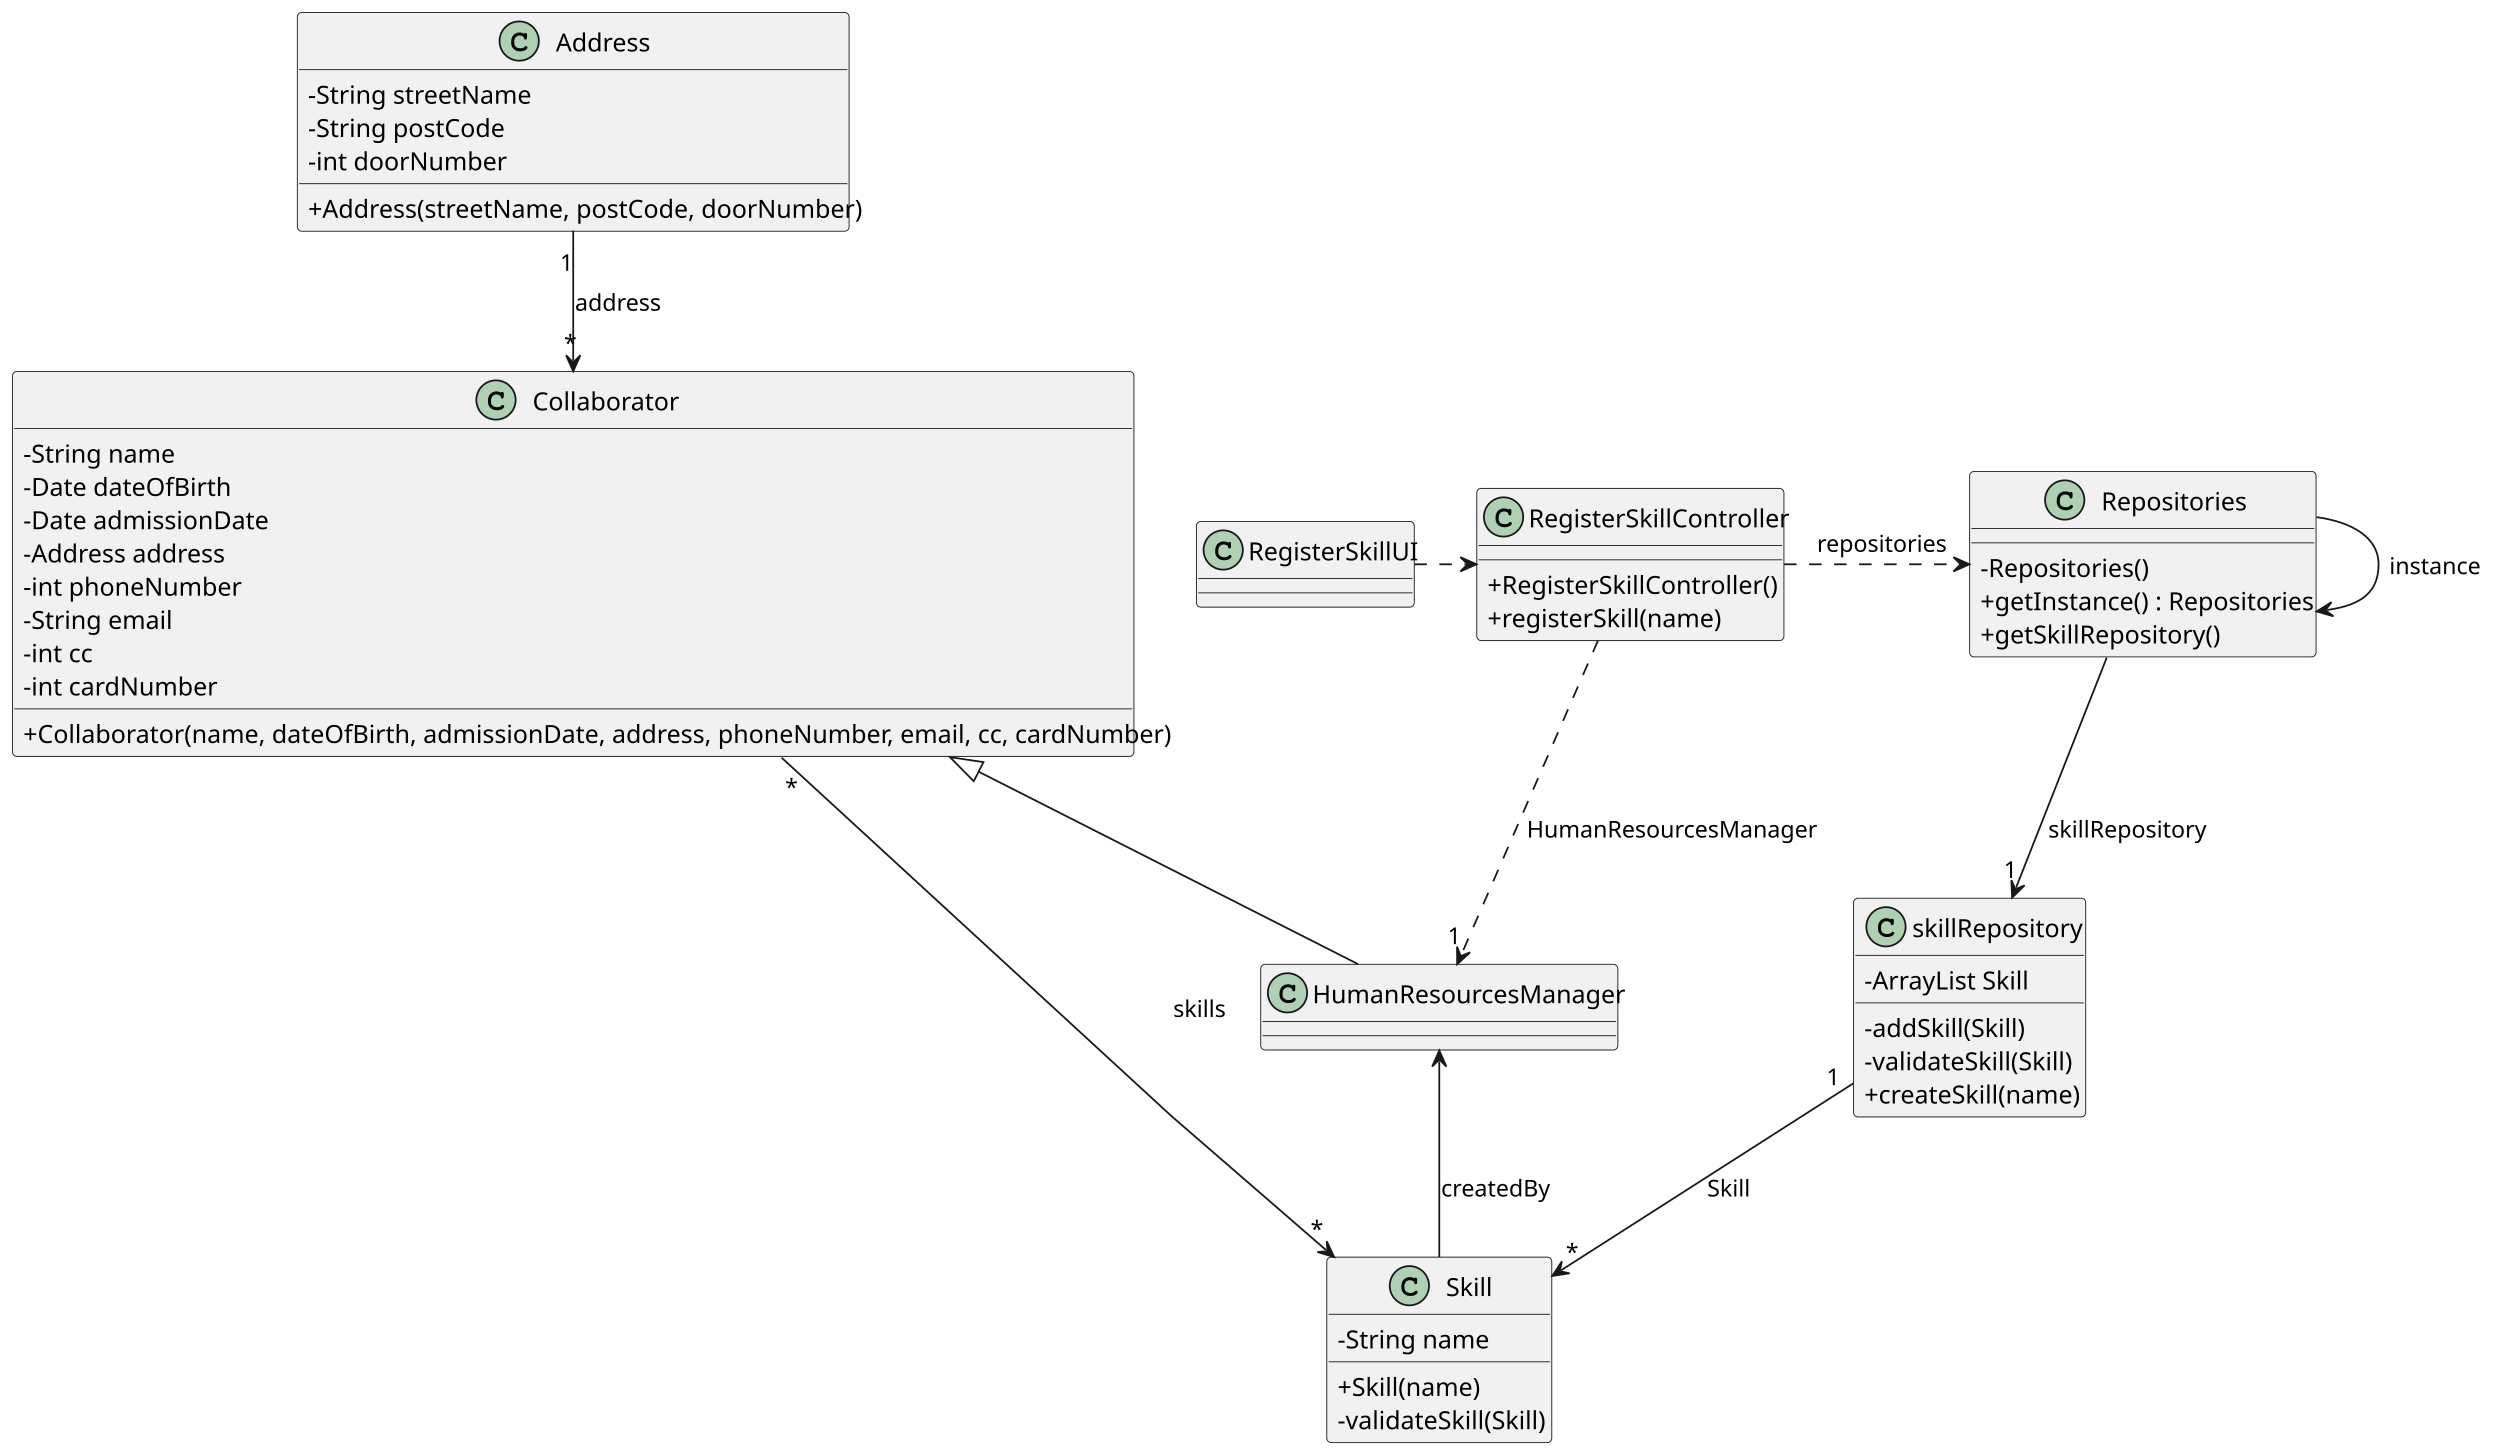
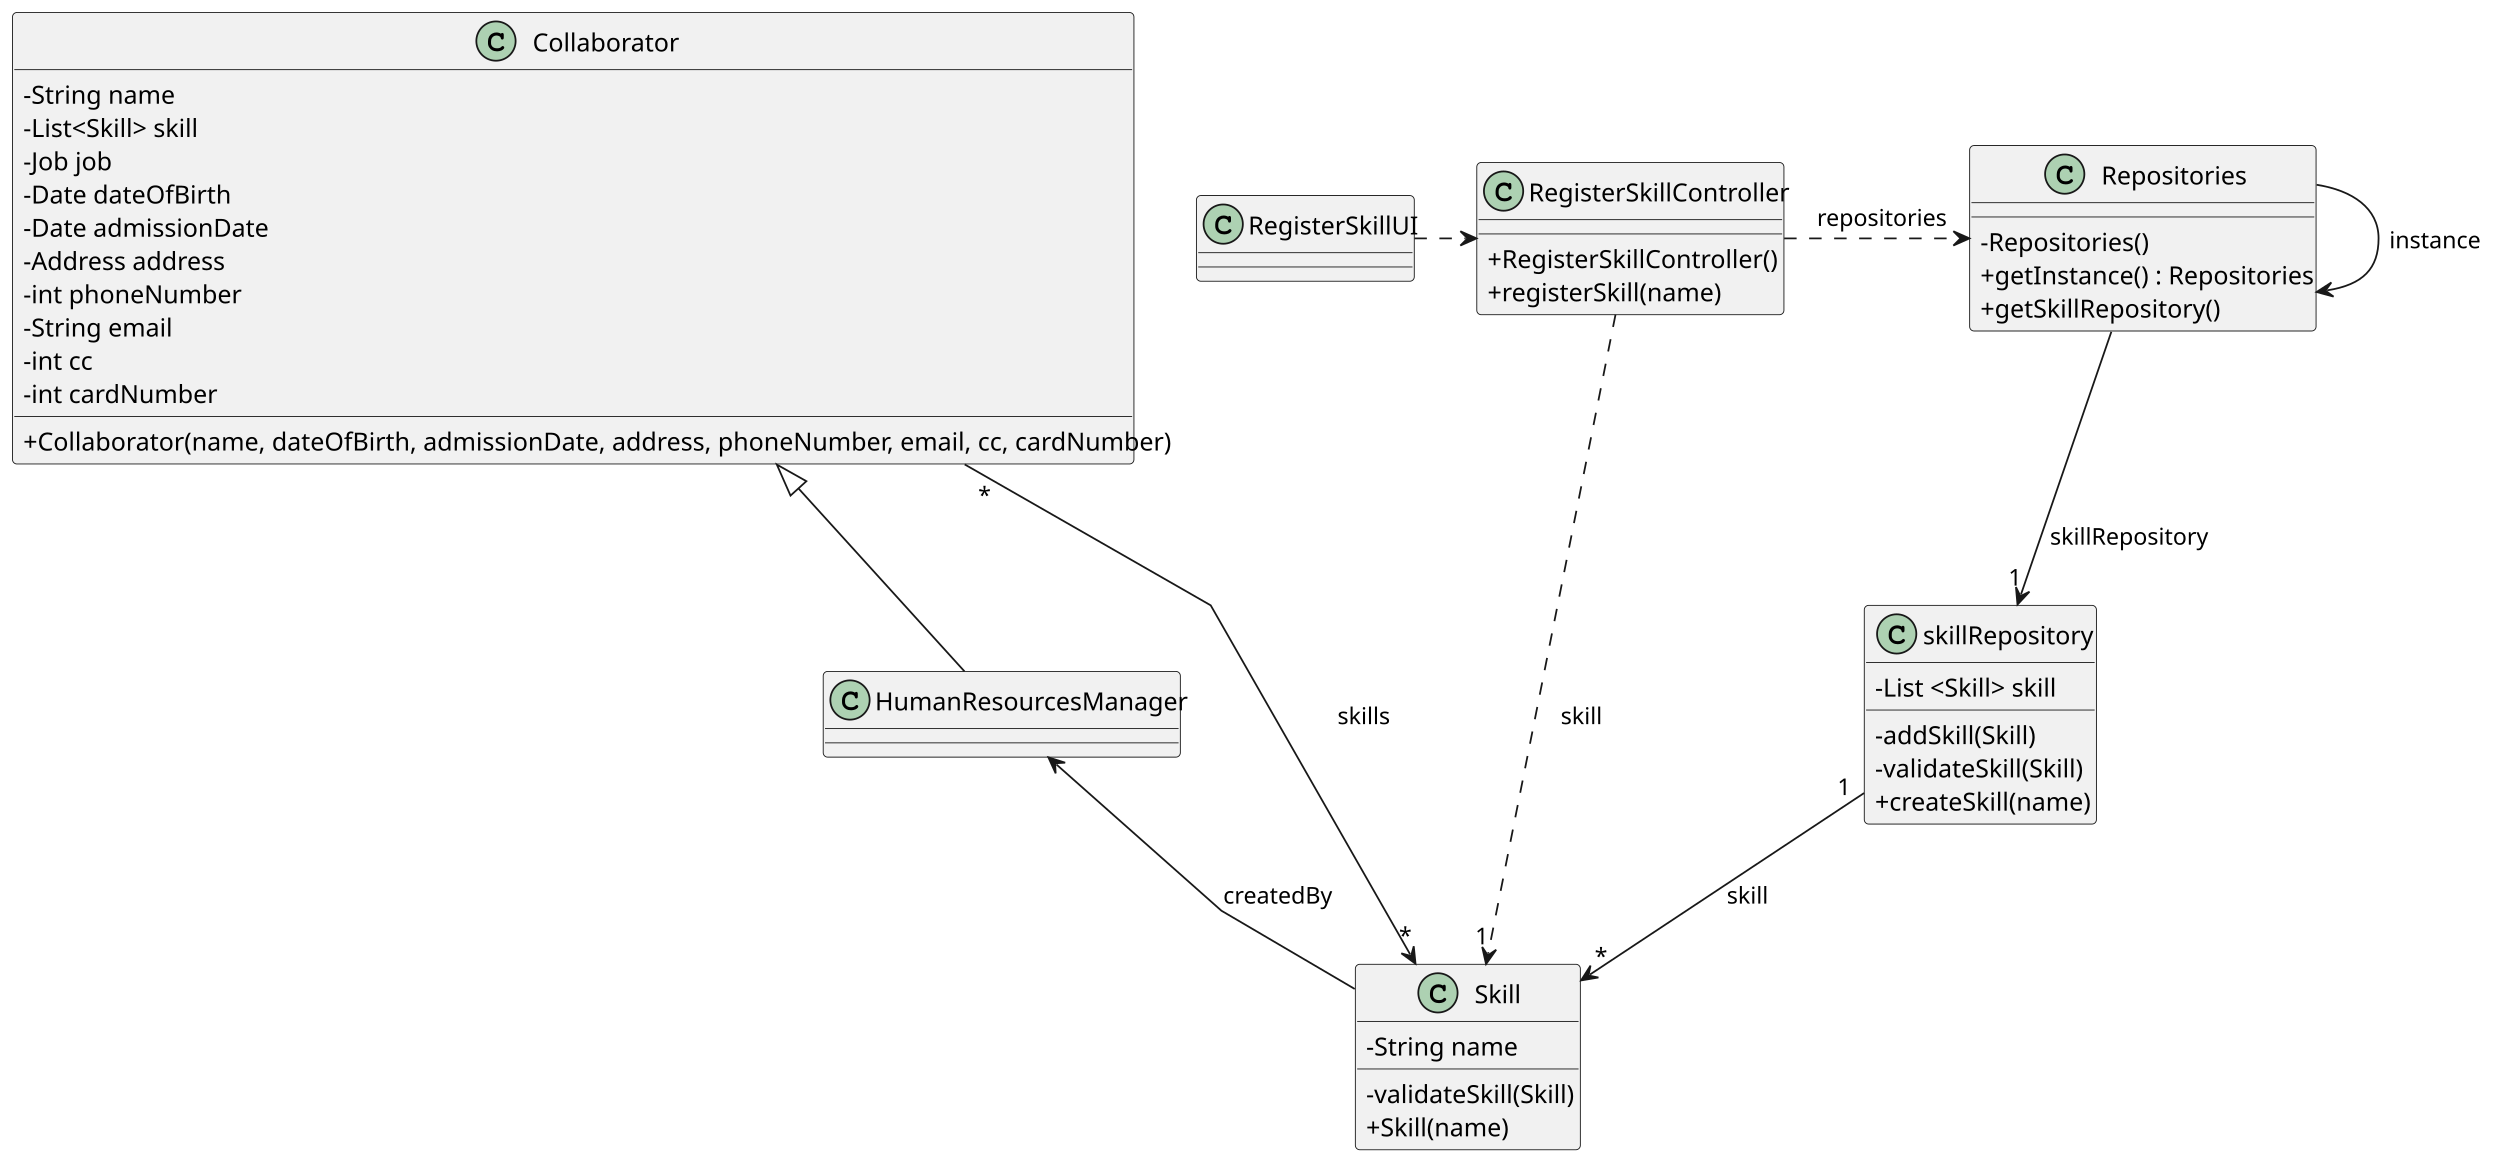
- <svg xmlns="http://www.w3.org/2000/svg" contentStyleType="text/css" height="814px" preserveAspectRatio="none" style="width:1400px;height:814px;background:#FFFFFF;" version="1.1" viewBox="0 0 1400 814" width="1400px" zoomAndPan="magnify">
+ <svg xmlns="http://www.w3.org/2000/svg" contentStyleType="text/css" height="650px" preserveAspectRatio="none" style="width:1400px;height:650px;background:#FFFFFF;" version="1.1" viewBox="0 0 1400 650" width="1400px" zoomAndPan="magnify">
  <defs />
  <g>
    <g id="elem_Skill">
-       <rect codeLine="11" fill="#F1F1F1" height="103.863" id="Skill" rx="2.5" ry="2.5" style="stroke:#181818;stroke-width:0.5;" width="126" x="743" y="704" />
-       <ellipse cx="789.25" cy="720" fill="#ADD1B2" rx="11" ry="11" style="stroke:#181818;stroke-width:1.0;" />
-       <path d="M792.016,715.875 Q792.172,715.656 792.359,715.547 Q792.547,715.438 792.766,715.438 Q793.141,715.438 793.375,715.703 Q793.609,715.953 793.609,716.562 L793.609,718.016 Q793.609,718.625 793.375,718.891 Q793.141,719.156 792.766,719.156 Q792.422,719.156 792.219,718.953 Q792.016,718.766 791.906,718.25 Q791.859,717.891 791.672,717.703 Q791.344,717.328 790.734,717.109 Q790.125,716.891 789.5,716.891 Q788.734,716.891 788.094,717.219 Q787.469,717.547 786.969,718.297 Q786.484,719.047 786.484,720.078 L786.484,721.172 Q786.484,722.406 787.375,723.234 Q788.266,724.047 789.859,724.047 Q790.797,724.047 791.453,723.797 Q791.844,723.641 792.266,723.203 Q792.531,722.938 792.672,722.859 Q792.828,722.781 793.031,722.781 Q793.359,722.781 793.609,723.047 Q793.875,723.297 793.875,723.641 Q793.875,723.984 793.531,724.391 Q793.031,724.969 792.234,725.297 Q791.156,725.75 789.859,725.75 Q788.344,725.75 787.141,725.125 Q786.156,724.625 785.469,723.562 Q784.781,722.484 784.781,721.203 L784.781,720.047 Q784.781,718.719 785.391,717.578 Q786.016,716.422 787.109,715.812 Q788.203,715.188 789.438,715.188 Q790.172,715.188 790.812,715.359 Q791.469,715.516 792.016,715.875 Z " fill="#000000" />
-       <text fill="#000000" font-family="sans-serif" font-size="14" lengthAdjust="spacing" textLength="25" x="809.75" y="725.797">Skill</text>
-       <line style="stroke:#181818;stroke-width:0.5;" x1="744" x2="868" y1="736" y2="736" />
-       <text fill="#000000" font-family="sans-serif" font-size="14" lengthAdjust="spacing" textLength="81" x="749" y="755.107">-String name</text>
-       <line style="stroke:#181818;stroke-width:0.5;" x1="744" x2="868" y1="762.621" y2="762.621" />
-       <text fill="#000000" font-family="sans-serif" font-size="14" lengthAdjust="spacing" textLength="78" x="749" y="781.729">+Skill(name)</text>
-       <text fill="#000000" font-family="sans-serif" font-size="14" lengthAdjust="spacing" textLength="114" x="749" y="800.35">-validateSkill(Skill)</text>
+       <rect codeLine="11" fill="#F1F1F1" height="103.863" id="Skill" rx="2.5" ry="2.5" style="stroke:#181818;stroke-width:0.5;" width="126" x="759" y="540" />
+       <ellipse cx="805.25" cy="556" fill="#ADD1B2" rx="11" ry="11" style="stroke:#181818;stroke-width:1.0;" />
+       <path d="M808.016,551.875 Q808.172,551.656 808.359,551.547 Q808.547,551.438 808.766,551.438 Q809.141,551.438 809.375,551.703 Q809.609,551.953 809.609,552.562 L809.609,554.016 Q809.609,554.625 809.375,554.891 Q809.141,555.156 808.766,555.156 Q808.422,555.156 808.219,554.953 Q808.016,554.766 807.906,554.25 Q807.859,553.891 807.672,553.703 Q807.344,553.328 806.734,553.109 Q806.125,552.891 805.5,552.891 Q804.734,552.891 804.094,553.219 Q803.469,553.547 802.969,554.297 Q802.484,555.047 802.484,556.078 L802.484,557.172 Q802.484,558.406 803.375,559.234 Q804.266,560.047 805.859,560.047 Q806.797,560.047 807.453,559.797 Q807.844,559.641 808.266,559.203 Q808.531,558.938 808.672,558.859 Q808.828,558.781 809.031,558.781 Q809.359,558.781 809.609,559.047 Q809.875,559.297 809.875,559.641 Q809.875,559.984 809.531,560.391 Q809.031,560.969 808.234,561.297 Q807.156,561.75 805.859,561.75 Q804.344,561.75 803.141,561.125 Q802.156,560.625 801.469,559.562 Q800.781,558.484 800.781,557.203 L800.781,556.047 Q800.781,554.719 801.391,553.578 Q802.016,552.422 803.109,551.812 Q804.203,551.188 805.438,551.188 Q806.172,551.188 806.812,551.359 Q807.469,551.516 808.016,551.875 Z " fill="#000000" />
+       <text fill="#000000" font-family="sans-serif" font-size="14" lengthAdjust="spacing" textLength="25" x="825.75" y="561.797">Skill</text>
+       <line style="stroke:#181818;stroke-width:0.5;" x1="760" x2="884" y1="572" y2="572" />
+       <text fill="#000000" font-family="sans-serif" font-size="14" lengthAdjust="spacing" textLength="81" x="765" y="591.107">-String name</text>
+       <line style="stroke:#181818;stroke-width:0.5;" x1="760" x2="884" y1="598.621" y2="598.621" />
+       <text fill="#000000" font-family="sans-serif" font-size="14" lengthAdjust="spacing" textLength="114" x="765" y="617.729">-validateSkill(Skill)</text>
+       <text fill="#000000" font-family="sans-serif" font-size="14" lengthAdjust="spacing" textLength="78" x="765" y="636.35">+Skill(name)</text>
    </g>
    <g id="elem_RegisterSkillController">
-       <rect codeLine="18" fill="#F1F1F1" height="85.242" id="RegisterSkillController" rx="2.5" ry="2.5" style="stroke:#181818;stroke-width:0.5;" width="172" x="827" y="273.5" />
-       <ellipse cx="842" cy="289.5" fill="#ADD1B2" rx="11" ry="11" style="stroke:#181818;stroke-width:1.0;" />
-       <path d="M844.766,285.375 Q844.922,285.156 845.109,285.047 Q845.297,284.938 845.516,284.938 Q845.891,284.938 846.125,285.203 Q846.359,285.453 846.359,286.062 L846.359,287.516 Q846.359,288.125 846.125,288.391 Q845.891,288.656 845.516,288.656 Q845.172,288.656 844.969,288.453 Q844.766,288.266 844.656,287.75 Q844.609,287.391 844.422,287.203 Q844.094,286.828 843.484,286.609 Q842.875,286.391 842.25,286.391 Q841.484,286.391 840.844,286.719 Q840.219,287.047 839.719,287.797 Q839.234,288.547 839.234,289.578 L839.234,290.672 Q839.234,291.906 840.125,292.734 Q841.016,293.547 842.609,293.547 Q843.547,293.547 844.203,293.297 Q844.594,293.141 845.016,292.703 Q845.281,292.438 845.422,292.359 Q845.578,292.281 845.781,292.281 Q846.109,292.281 846.359,292.547 Q846.625,292.797 846.625,293.141 Q846.625,293.484 846.281,293.891 Q845.781,294.469 844.984,294.797 Q843.906,295.25 842.609,295.25 Q841.094,295.25 839.891,294.625 Q838.906,294.125 838.219,293.062 Q837.531,291.984 837.531,290.703 L837.531,289.547 Q837.531,288.219 838.141,287.078 Q838.766,285.922 839.859,285.312 Q840.953,284.688 842.188,284.688 Q842.922,284.688 843.562,284.859 Q844.219,285.016 844.766,285.375 Z " fill="#000000" />
-       <text fill="#000000" font-family="sans-serif" font-size="14" lengthAdjust="spacing" textLength="140" x="856" y="295.297">RegisterSkillController</text>
-       <line style="stroke:#181818;stroke-width:0.5;" x1="828" x2="998" y1="305.5" y2="305.5" />
-       <line style="stroke:#181818;stroke-width:0.5;" x1="828" x2="998" y1="313.5" y2="313.5" />
-       <text fill="#000000" font-family="sans-serif" font-size="14" lengthAdjust="spacing" textLength="158" x="833" y="332.607">+RegisterSkillController()</text>
-       <text fill="#000000" font-family="sans-serif" font-size="14" lengthAdjust="spacing" textLength="126" x="833" y="351.228">+registerSkill(name)</text>
+       <rect codeLine="18" fill="#F1F1F1" height="85.242" id="RegisterSkillController" rx="2.5" ry="2.5" style="stroke:#181818;stroke-width:0.5;" width="172" x="827" y="91" />
+       <ellipse cx="842" cy="107" fill="#ADD1B2" rx="11" ry="11" style="stroke:#181818;stroke-width:1.0;" />
+       <path d="M844.766,102.875 Q844.922,102.656 845.109,102.547 Q845.297,102.438 845.516,102.438 Q845.891,102.438 846.125,102.703 Q846.359,102.953 846.359,103.562 L846.359,105.016 Q846.359,105.625 846.125,105.891 Q845.891,106.156 845.516,106.156 Q845.172,106.156 844.969,105.953 Q844.766,105.766 844.656,105.25 Q844.609,104.891 844.422,104.703 Q844.094,104.328 843.484,104.109 Q842.875,103.891 842.25,103.891 Q841.484,103.891 840.844,104.219 Q840.219,104.547 839.719,105.297 Q839.234,106.047 839.234,107.078 L839.234,108.172 Q839.234,109.406 840.125,110.234 Q841.016,111.047 842.609,111.047 Q843.547,111.047 844.203,110.797 Q844.594,110.641 845.016,110.203 Q845.281,109.938 845.422,109.859 Q845.578,109.781 845.781,109.781 Q846.109,109.781 846.359,110.047 Q846.625,110.297 846.625,110.641 Q846.625,110.984 846.281,111.391 Q845.781,111.969 844.984,112.297 Q843.906,112.75 842.609,112.75 Q841.094,112.75 839.891,112.125 Q838.906,111.625 838.219,110.562 Q837.531,109.484 837.531,108.203 L837.531,107.047 Q837.531,105.719 838.141,104.578 Q838.766,103.422 839.859,102.812 Q840.953,102.188 842.188,102.188 Q842.922,102.188 843.562,102.359 Q844.219,102.516 844.766,102.875 Z " fill="#000000" />
+       <text fill="#000000" font-family="sans-serif" font-size="14" lengthAdjust="spacing" textLength="140" x="856" y="112.797">RegisterSkillController</text>
+       <line style="stroke:#181818;stroke-width:0.5;" x1="828" x2="998" y1="123" y2="123" />
+       <line style="stroke:#181818;stroke-width:0.5;" x1="828" x2="998" y1="131" y2="131" />
+       <text fill="#000000" font-family="sans-serif" font-size="14" lengthAdjust="spacing" textLength="158" x="833" y="150.107">+RegisterSkillController()</text>
+       <text fill="#000000" font-family="sans-serif" font-size="14" lengthAdjust="spacing" textLength="126" x="833" y="168.728">+registerSkill(name)</text>
    </g>
    <g id="elem_RegisterSkillUI">
-       <rect codeLine="24" fill="#F1F1F1" height="48" id="RegisterSkillUI" rx="2.5" ry="2.5" style="stroke:#181818;stroke-width:0.5;" width="122" x="670" y="292" />
-       <ellipse cx="685" cy="308" fill="#ADD1B2" rx="11" ry="11" style="stroke:#181818;stroke-width:1.0;" />
-       <path d="M687.766,303.875 Q687.922,303.656 688.109,303.547 Q688.297,303.438 688.516,303.438 Q688.891,303.438 689.125,303.703 Q689.359,303.953 689.359,304.562 L689.359,306.016 Q689.359,306.625 689.125,306.891 Q688.891,307.156 688.516,307.156 Q688.172,307.156 687.969,306.953 Q687.766,306.766 687.656,306.25 Q687.609,305.891 687.422,305.703 Q687.094,305.328 686.484,305.109 Q685.875,304.891 685.25,304.891 Q684.484,304.891 683.844,305.219 Q683.219,305.547 682.719,306.297 Q682.234,307.047 682.234,308.078 L682.234,309.172 Q682.234,310.406 683.125,311.234 Q684.016,312.047 685.609,312.047 Q686.547,312.047 687.203,311.797 Q687.594,311.641 688.016,311.203 Q688.281,310.938 688.422,310.859 Q688.578,310.781 688.781,310.781 Q689.109,310.781 689.359,311.047 Q689.625,311.297 689.625,311.641 Q689.625,311.984 689.281,312.391 Q688.781,312.969 687.984,313.297 Q686.906,313.75 685.609,313.75 Q684.094,313.75 682.891,313.125 Q681.906,312.625 681.219,311.562 Q680.531,310.484 680.531,309.203 L680.531,308.047 Q680.531,306.719 681.141,305.578 Q681.766,304.422 682.859,303.812 Q683.953,303.188 685.188,303.188 Q685.922,303.188 686.562,303.359 Q687.219,303.516 687.766,303.875 Z " fill="#000000" />
-       <text fill="#000000" font-family="sans-serif" font-size="14" lengthAdjust="spacing" textLength="90" x="699" y="313.797">RegisterSkillUI</text>
-       <line style="stroke:#181818;stroke-width:0.5;" x1="671" x2="791" y1="324" y2="324" />
-       <line style="stroke:#181818;stroke-width:0.5;" x1="671" x2="791" y1="332" y2="332" />
+       <rect codeLine="24" fill="#F1F1F1" height="48" id="RegisterSkillUI" rx="2.5" ry="2.5" style="stroke:#181818;stroke-width:0.5;" width="122" x="670" y="109.5" />
+       <ellipse cx="685" cy="125.5" fill="#ADD1B2" rx="11" ry="11" style="stroke:#181818;stroke-width:1.0;" />
+       <path d="M687.766,121.375 Q687.922,121.156 688.109,121.047 Q688.297,120.938 688.516,120.938 Q688.891,120.938 689.125,121.203 Q689.359,121.453 689.359,122.062 L689.359,123.516 Q689.359,124.125 689.125,124.391 Q688.891,124.656 688.516,124.656 Q688.172,124.656 687.969,124.453 Q687.766,124.266 687.656,123.75 Q687.609,123.391 687.422,123.203 Q687.094,122.828 686.484,122.609 Q685.875,122.391 685.25,122.391 Q684.484,122.391 683.844,122.719 Q683.219,123.047 682.719,123.797 Q682.234,124.547 682.234,125.578 L682.234,126.672 Q682.234,127.906 683.125,128.734 Q684.016,129.547 685.609,129.547 Q686.547,129.547 687.203,129.297 Q687.594,129.141 688.016,128.703 Q688.281,128.438 688.422,128.359 Q688.578,128.281 688.781,128.281 Q689.109,128.281 689.359,128.547 Q689.625,128.797 689.625,129.141 Q689.625,129.484 689.281,129.891 Q688.781,130.469 687.984,130.797 Q686.906,131.25 685.609,131.25 Q684.094,131.25 682.891,130.625 Q681.906,130.125 681.219,129.062 Q680.531,127.984 680.531,126.703 L680.531,125.547 Q680.531,124.219 681.141,123.078 Q681.766,121.922 682.859,121.312 Q683.953,120.688 685.188,120.688 Q685.922,120.688 686.562,120.859 Q687.219,121.016 687.766,121.375 Z " fill="#000000" />
+       <text fill="#000000" font-family="sans-serif" font-size="14" lengthAdjust="spacing" textLength="90" x="699" y="131.297">RegisterSkillUI</text>
+       <line style="stroke:#181818;stroke-width:0.5;" x1="671" x2="791" y1="141.5" y2="141.5" />
+       <line style="stroke:#181818;stroke-width:0.5;" x1="671" x2="791" y1="149.5" y2="149.5" />
    </g>
    <g id="elem_Collaborator">
-       <rect codeLine="27" fill="#F1F1F1" height="215.59" id="Collaborator" rx="2.5" ry="2.5" style="stroke:#181818;stroke-width:0.5;" width="628" x="7" y="208" />
-       <ellipse cx="277.75" cy="224" fill="#ADD1B2" rx="11" ry="11" style="stroke:#181818;stroke-width:1.0;" />
-       <path d="M280.516,219.875 Q280.672,219.656 280.859,219.547 Q281.047,219.438 281.266,219.438 Q281.641,219.438 281.875,219.703 Q282.109,219.953 282.109,220.562 L282.109,222.016 Q282.109,222.625 281.875,222.891 Q281.641,223.156 281.266,223.156 Q280.922,223.156 280.719,222.953 Q280.516,222.766 280.406,222.25 Q280.359,221.891 280.172,221.703 Q279.844,221.328 279.234,221.109 Q278.625,220.891 278,220.891 Q277.234,220.891 276.594,221.219 Q275.969,221.547 275.469,222.297 Q274.984,223.047 274.984,224.078 L274.984,225.172 Q274.984,226.406 275.875,227.234 Q276.766,228.047 278.359,228.047 Q279.297,228.047 279.953,227.797 Q280.344,227.641 280.766,227.203 Q281.031,226.938 281.172,226.859 Q281.328,226.781 281.531,226.781 Q281.859,226.781 282.109,227.047 Q282.375,227.297 282.375,227.641 Q282.375,227.984 282.031,228.391 Q281.531,228.969 280.734,229.297 Q279.656,229.75 278.359,229.75 Q276.844,229.75 275.641,229.125 Q274.656,228.625 273.969,227.562 Q273.281,226.484 273.281,225.203 L273.281,224.047 Q273.281,222.719 273.891,221.578 Q274.516,220.422 275.609,219.812 Q276.703,219.188 277.938,219.188 Q278.672,219.188 279.312,219.359 Q279.969,219.516 280.516,219.875 Z " fill="#000000" />
-       <text fill="#000000" font-family="sans-serif" font-size="14" lengthAdjust="spacing" textLength="78" x="298.25" y="229.797">Collaborator</text>
-       <line style="stroke:#181818;stroke-width:0.5;" x1="8" x2="634" y1="240" y2="240" />
-       <text fill="#000000" font-family="sans-serif" font-size="14" lengthAdjust="spacing" textLength="81" x="13" y="259.107">-String name</text>
-       <text fill="#000000" font-family="sans-serif" font-size="14" lengthAdjust="spacing" textLength="111" x="13" y="277.728">-Date dateOfBirth</text>
-       <text fill="#000000" font-family="sans-serif" font-size="14" lengthAdjust="spacing" textLength="132" x="13" y="296.35">-Date admissionDate</text>
-       <text fill="#000000" font-family="sans-serif" font-size="14" lengthAdjust="spacing" textLength="112" x="13" y="314.971">-Address address</text>
-       <text fill="#000000" font-family="sans-serif" font-size="14" lengthAdjust="spacing" textLength="113" x="13" y="333.592">-int phoneNumber</text>
-       <text fill="#000000" font-family="sans-serif" font-size="14" lengthAdjust="spacing" textLength="79" x="13" y="352.213">-String email</text>
-       <text fill="#000000" font-family="sans-serif" font-size="14" lengthAdjust="spacing" textLength="38" x="13" y="370.834">-int cc</text>
-       <text fill="#000000" font-family="sans-serif" font-size="14" lengthAdjust="spacing" textLength="101" x="13" y="389.455">-int cardNumber</text>
-       <line style="stroke:#181818;stroke-width:0.5;" x1="8" x2="634" y1="396.969" y2="396.969" />
-       <text fill="#000000" font-family="sans-serif" font-size="14" lengthAdjust="spacing" textLength="616" x="13" y="416.076">+Collaborator(name, dateOfBirth, admissionDate, address, phoneNumber, email, cc, cardNumber)</text>
-     </g>
-     <g id="elem_Address">
-       <rect codeLine="40" fill="#F1F1F1" height="122.484" id="Address" rx="2.5" ry="2.5" style="stroke:#181818;stroke-width:0.5;" width="309" x="166.5" y="7" />
-       <ellipse cx="290.75" cy="23" fill="#ADD1B2" rx="11" ry="11" style="stroke:#181818;stroke-width:1.0;" />
-       <path d="M293.516,18.875 Q293.672,18.656 293.859,18.547 Q294.047,18.438 294.266,18.438 Q294.641,18.438 294.875,18.703 Q295.109,18.953 295.109,19.562 L295.109,21.016 Q295.109,21.625 294.875,21.891 Q294.641,22.156 294.266,22.156 Q293.922,22.156 293.719,21.953 Q293.516,21.766 293.406,21.25 Q293.359,20.891 293.172,20.703 Q292.844,20.328 292.234,20.109 Q291.625,19.891 291,19.891 Q290.234,19.891 289.594,20.219 Q288.969,20.547 288.469,21.297 Q287.984,22.047 287.984,23.078 L287.984,24.172 Q287.984,25.406 288.875,26.234 Q289.766,27.047 291.359,27.047 Q292.297,27.047 292.953,26.797 Q293.344,26.641 293.766,26.203 Q294.031,25.938 294.172,25.859 Q294.328,25.781 294.531,25.781 Q294.859,25.781 295.109,26.047 Q295.375,26.297 295.375,26.641 Q295.375,26.984 295.031,27.391 Q294.531,27.969 293.734,28.297 Q292.656,28.75 291.359,28.75 Q289.844,28.75 288.641,28.125 Q287.656,27.625 286.969,26.562 Q286.281,25.484 286.281,24.203 L286.281,23.047 Q286.281,21.719 286.891,20.578 Q287.516,19.422 288.609,18.812 Q289.703,18.188 290.938,18.188 Q291.672,18.188 292.312,18.359 Q292.969,18.516 293.516,18.875 Z " fill="#000000" />
-       <text fill="#000000" font-family="sans-serif" font-size="14" lengthAdjust="spacing" textLength="52" x="311.25" y="28.797">Address</text>
-       <line style="stroke:#181818;stroke-width:0.5;" x1="167.5" x2="474.5" y1="39" y2="39" />
-       <text fill="#000000" font-family="sans-serif" font-size="14" lengthAdjust="spacing" textLength="118" x="172.5" y="58.107">-String streetName</text>
-       <text fill="#000000" font-family="sans-serif" font-size="14" lengthAdjust="spacing" textLength="107" x="172.5" y="76.728">-String postCode</text>
-       <text fill="#000000" font-family="sans-serif" font-size="14" lengthAdjust="spacing" textLength="102" x="172.5" y="95.35">-int doorNumber</text>
-       <line style="stroke:#181818;stroke-width:0.5;" x1="167.5" x2="474.5" y1="102.863" y2="102.863" />
-       <text fill="#000000" font-family="sans-serif" font-size="14" lengthAdjust="spacing" textLength="297" x="172.5" y="121.971">+Address(streetName, postCode, doorNumber)</text>
+       <rect codeLine="27" fill="#F1F1F1" height="252.832" id="Collaborator" rx="2.5" ry="2.5" style="stroke:#181818;stroke-width:0.5;" width="628" x="7" y="7" />
+       <ellipse cx="277.75" cy="23" fill="#ADD1B2" rx="11" ry="11" style="stroke:#181818;stroke-width:1.0;" />
+       <path d="M280.516,18.875 Q280.672,18.656 280.859,18.547 Q281.047,18.438 281.266,18.438 Q281.641,18.438 281.875,18.703 Q282.109,18.953 282.109,19.562 L282.109,21.016 Q282.109,21.625 281.875,21.891 Q281.641,22.156 281.266,22.156 Q280.922,22.156 280.719,21.953 Q280.516,21.766 280.406,21.25 Q280.359,20.891 280.172,20.703 Q279.844,20.328 279.234,20.109 Q278.625,19.891 278,19.891 Q277.234,19.891 276.594,20.219 Q275.969,20.547 275.469,21.297 Q274.984,22.047 274.984,23.078 L274.984,24.172 Q274.984,25.406 275.875,26.234 Q276.766,27.047 278.359,27.047 Q279.297,27.047 279.953,26.797 Q280.344,26.641 280.766,26.203 Q281.031,25.938 281.172,25.859 Q281.328,25.781 281.531,25.781 Q281.859,25.781 282.109,26.047 Q282.375,26.297 282.375,26.641 Q282.375,26.984 282.031,27.391 Q281.531,27.969 280.734,28.297 Q279.656,28.75 278.359,28.75 Q276.844,28.75 275.641,28.125 Q274.656,27.625 273.969,26.562 Q273.281,25.484 273.281,24.203 L273.281,23.047 Q273.281,21.719 273.891,20.578 Q274.516,19.422 275.609,18.812 Q276.703,18.188 277.938,18.188 Q278.672,18.188 279.312,18.359 Q279.969,18.516 280.516,18.875 Z " fill="#000000" />
+       <text fill="#000000" font-family="sans-serif" font-size="14" lengthAdjust="spacing" textLength="78" x="298.25" y="28.797">Collaborator</text>
+       <line style="stroke:#181818;stroke-width:0.5;" x1="8" x2="634" y1="39" y2="39" />
+       <text fill="#000000" font-family="sans-serif" font-size="14" lengthAdjust="spacing" textLength="81" x="13" y="58.107">-String name</text>
+       <text fill="#000000" font-family="sans-serif" font-size="14" lengthAdjust="spacing" textLength="95" x="13" y="76.728">-List&lt;Skill&gt; skill</text>
+       <text fill="#000000" font-family="sans-serif" font-size="14" lengthAdjust="spacing" textLength="50" x="13" y="95.35">-Job job</text>
+       <text fill="#000000" font-family="sans-serif" font-size="14" lengthAdjust="spacing" textLength="111" x="13" y="113.971">-Date dateOfBirth</text>
+       <text fill="#000000" font-family="sans-serif" font-size="14" lengthAdjust="spacing" textLength="132" x="13" y="132.592">-Date admissionDate</text>
+       <text fill="#000000" font-family="sans-serif" font-size="14" lengthAdjust="spacing" textLength="112" x="13" y="151.213">-Address address</text>
+       <text fill="#000000" font-family="sans-serif" font-size="14" lengthAdjust="spacing" textLength="113" x="13" y="169.834">-int phoneNumber</text>
+       <text fill="#000000" font-family="sans-serif" font-size="14" lengthAdjust="spacing" textLength="79" x="13" y="188.455">-String email</text>
+       <text fill="#000000" font-family="sans-serif" font-size="14" lengthAdjust="spacing" textLength="38" x="13" y="207.076">-int cc</text>
+       <text fill="#000000" font-family="sans-serif" font-size="14" lengthAdjust="spacing" textLength="101" x="13" y="225.697">-int cardNumber</text>
+       <line style="stroke:#181818;stroke-width:0.5;" x1="8" x2="634" y1="233.211" y2="233.211" />
+       <text fill="#000000" font-family="sans-serif" font-size="14" lengthAdjust="spacing" textLength="616" x="13" y="252.318">+Collaborator(name, dateOfBirth, admissionDate, address, phoneNumber, email, cc, cardNumber)</text>
    </g>
    <g id="elem_HumanResourcesManager">
-       <rect codeLine="48" fill="#F1F1F1" height="48" id="HumanResourcesManager" rx="2.5" ry="2.5" style="stroke:#181818;stroke-width:0.5;" width="200" x="706" y="540" />
-       <ellipse cx="721" cy="556" fill="#ADD1B2" rx="11" ry="11" style="stroke:#181818;stroke-width:1.0;" />
-       <path d="M723.766,551.875 Q723.922,551.656 724.109,551.547 Q724.297,551.438 724.516,551.438 Q724.891,551.438 725.125,551.703 Q725.359,551.953 725.359,552.562 L725.359,554.016 Q725.359,554.625 725.125,554.891 Q724.891,555.156 724.516,555.156 Q724.172,555.156 723.969,554.953 Q723.766,554.766 723.656,554.25 Q723.609,553.891 723.422,553.703 Q723.094,553.328 722.484,553.109 Q721.875,552.891 721.25,552.891 Q720.484,552.891 719.844,553.219 Q719.219,553.547 718.719,554.297 Q718.234,555.047 718.234,556.078 L718.234,557.172 Q718.234,558.406 719.125,559.234 Q720.016,560.047 721.609,560.047 Q722.547,560.047 723.203,559.797 Q723.594,559.641 724.016,559.203 Q724.281,558.938 724.422,558.859 Q724.578,558.781 724.781,558.781 Q725.109,558.781 725.359,559.047 Q725.625,559.297 725.625,559.641 Q725.625,559.984 725.281,560.391 Q724.781,560.969 723.984,561.297 Q722.906,561.75 721.609,561.75 Q720.094,561.75 718.891,561.125 Q717.906,560.625 717.219,559.562 Q716.531,558.484 716.531,557.203 L716.531,556.047 Q716.531,554.719 717.141,553.578 Q717.766,552.422 718.859,551.812 Q719.953,551.188 721.188,551.188 Q721.922,551.188 722.562,551.359 Q723.219,551.516 723.766,551.875 Z " fill="#000000" />
-       <text fill="#000000" font-family="sans-serif" font-size="14" lengthAdjust="spacing" textLength="168" x="735" y="561.797">HumanResourcesManager</text>
-       <line style="stroke:#181818;stroke-width:0.5;" x1="707" x2="905" y1="572" y2="572" />
-       <line style="stroke:#181818;stroke-width:0.5;" x1="707" x2="905" y1="580" y2="580" />
+       <rect codeLine="42" fill="#F1F1F1" height="48" id="HumanResourcesManager" rx="2.5" ry="2.5" style="stroke:#181818;stroke-width:0.5;" width="200" x="461" y="376" />
+       <ellipse cx="476" cy="392" fill="#ADD1B2" rx="11" ry="11" style="stroke:#181818;stroke-width:1.0;" />
+       <path d="M478.766,387.875 Q478.922,387.656 479.109,387.547 Q479.297,387.438 479.516,387.438 Q479.891,387.438 480.125,387.703 Q480.359,387.953 480.359,388.562 L480.359,390.016 Q480.359,390.625 480.125,390.891 Q479.891,391.156 479.516,391.156 Q479.172,391.156 478.969,390.953 Q478.766,390.766 478.656,390.25 Q478.609,389.891 478.422,389.703 Q478.094,389.328 477.484,389.109 Q476.875,388.891 476.25,388.891 Q475.484,388.891 474.844,389.219 Q474.219,389.547 473.719,390.297 Q473.234,391.047 473.234,392.078 L473.234,393.172 Q473.234,394.406 474.125,395.234 Q475.016,396.047 476.609,396.047 Q477.547,396.047 478.203,395.797 Q478.594,395.641 479.016,395.203 Q479.281,394.938 479.422,394.859 Q479.578,394.781 479.781,394.781 Q480.109,394.781 480.359,395.047 Q480.625,395.297 480.625,395.641 Q480.625,395.984 480.281,396.391 Q479.781,396.969 478.984,397.297 Q477.906,397.75 476.609,397.75 Q475.094,397.75 473.891,397.125 Q472.906,396.625 472.219,395.562 Q471.531,394.484 471.531,393.203 L471.531,392.047 Q471.531,390.719 472.141,389.578 Q472.766,388.422 473.859,387.812 Q474.953,387.188 476.188,387.188 Q476.922,387.188 477.562,387.359 Q478.219,387.516 478.766,387.875 Z " fill="#000000" />
+       <text fill="#000000" font-family="sans-serif" font-size="14" lengthAdjust="spacing" textLength="168" x="490" y="397.797">HumanResourcesManager</text>
+       <line style="stroke:#181818;stroke-width:0.5;" x1="462" x2="660" y1="408" y2="408" />
+       <line style="stroke:#181818;stroke-width:0.5;" x1="462" x2="660" y1="416" y2="416" />
    </g>
    <g id="elem_Repositories">
-       <rect codeLine="51" fill="#F1F1F1" height="103.863" id="Repositories" rx="2.5" ry="2.5" style="stroke:#181818;stroke-width:0.5;" width="194" x="1103" y="264" />
-       <ellipse cx="1156.25" cy="280" fill="#ADD1B2" rx="11" ry="11" style="stroke:#181818;stroke-width:1.0;" />
-       <path d="M1159.016,275.875 Q1159.172,275.656 1159.359,275.547 Q1159.547,275.438 1159.766,275.438 Q1160.141,275.438 1160.375,275.703 Q1160.609,275.953 1160.609,276.562 L1160.609,278.016 Q1160.609,278.625 1160.375,278.891 Q1160.141,279.156 1159.766,279.156 Q1159.422,279.156 1159.219,278.953 Q1159.016,278.766 1158.906,278.25 Q1158.859,277.891 1158.672,277.703 Q1158.344,277.328 1157.734,277.109 Q1157.125,276.891 1156.5,276.891 Q1155.734,276.891 1155.094,277.219 Q1154.469,277.547 1153.969,278.297 Q1153.484,279.047 1153.484,280.078 L1153.484,281.172 Q1153.484,282.406 1154.375,283.234 Q1155.266,284.047 1156.859,284.047 Q1157.797,284.047 1158.453,283.797 Q1158.844,283.641 1159.266,283.203 Q1159.531,282.938 1159.672,282.859 Q1159.828,282.781 1160.031,282.781 Q1160.359,282.781 1160.609,283.047 Q1160.875,283.297 1160.875,283.641 Q1160.875,283.984 1160.531,284.391 Q1160.031,284.969 1159.234,285.297 Q1158.156,285.75 1156.859,285.75 Q1155.344,285.75 1154.141,285.125 Q1153.156,284.625 1152.469,283.562 Q1151.781,282.484 1151.781,281.203 L1151.781,280.047 Q1151.781,278.719 1152.391,277.578 Q1153.016,276.422 1154.109,275.812 Q1155.203,275.188 1156.438,275.188 Q1157.172,275.188 1157.812,275.359 Q1158.469,275.516 1159.016,275.875 Z " fill="#000000" />
-       <text fill="#000000" font-family="sans-serif" font-size="14" lengthAdjust="spacing" textLength="79" x="1176.75" y="285.797">Repositories</text>
-       <line style="stroke:#181818;stroke-width:0.5;" x1="1104" x2="1296" y1="296" y2="296" />
-       <line style="stroke:#181818;stroke-width:0.5;" x1="1104" x2="1296" y1="304" y2="304" />
-       <text fill="#000000" font-family="sans-serif" font-size="14" lengthAdjust="spacing" textLength="94" x="1109" y="323.107">-Repositories()</text>
-       <text fill="#000000" font-family="sans-serif" font-size="14" lengthAdjust="spacing" textLength="182" x="1109" y="341.728">+getInstance() : Repositories</text>
-       <text fill="#000000" font-family="sans-serif" font-size="14" lengthAdjust="spacing" textLength="131" x="1109" y="360.35">+getSkillRepository()</text>
+       <rect codeLine="45" fill="#F1F1F1" height="103.863" id="Repositories" rx="2.5" ry="2.5" style="stroke:#181818;stroke-width:0.5;" width="194" x="1103" y="81.5" />
+       <ellipse cx="1156.25" cy="97.5" fill="#ADD1B2" rx="11" ry="11" style="stroke:#181818;stroke-width:1.0;" />
+       <path d="M1159.016,93.375 Q1159.172,93.156 1159.359,93.047 Q1159.547,92.938 1159.766,92.938 Q1160.141,92.938 1160.375,93.203 Q1160.609,93.453 1160.609,94.062 L1160.609,95.516 Q1160.609,96.125 1160.375,96.391 Q1160.141,96.656 1159.766,96.656 Q1159.422,96.656 1159.219,96.453 Q1159.016,96.266 1158.906,95.75 Q1158.859,95.391 1158.672,95.203 Q1158.344,94.828 1157.734,94.609 Q1157.125,94.391 1156.5,94.391 Q1155.734,94.391 1155.094,94.719 Q1154.469,95.047 1153.969,95.797 Q1153.484,96.547 1153.484,97.578 L1153.484,98.672 Q1153.484,99.906 1154.375,100.734 Q1155.266,101.547 1156.859,101.547 Q1157.797,101.547 1158.453,101.297 Q1158.844,101.141 1159.266,100.703 Q1159.531,100.438 1159.672,100.359 Q1159.828,100.281 1160.031,100.281 Q1160.359,100.281 1160.609,100.547 Q1160.875,100.797 1160.875,101.141 Q1160.875,101.484 1160.531,101.891 Q1160.031,102.469 1159.234,102.797 Q1158.156,103.25 1156.859,103.25 Q1155.344,103.25 1154.141,102.625 Q1153.156,102.125 1152.469,101.062 Q1151.781,99.984 1151.781,98.703 L1151.781,97.547 Q1151.781,96.219 1152.391,95.078 Q1153.016,93.922 1154.109,93.312 Q1155.203,92.688 1156.438,92.688 Q1157.172,92.688 1157.812,92.859 Q1158.469,93.016 1159.016,93.375 Z " fill="#000000" />
+       <text fill="#000000" font-family="sans-serif" font-size="14" lengthAdjust="spacing" textLength="79" x="1176.75" y="103.297">Repositories</text>
+       <line style="stroke:#181818;stroke-width:0.5;" x1="1104" x2="1296" y1="113.5" y2="113.5" />
+       <line style="stroke:#181818;stroke-width:0.5;" x1="1104" x2="1296" y1="121.5" y2="121.5" />
+       <text fill="#000000" font-family="sans-serif" font-size="14" lengthAdjust="spacing" textLength="94" x="1109" y="140.607">-Repositories()</text>
+       <text fill="#000000" font-family="sans-serif" font-size="14" lengthAdjust="spacing" textLength="182" x="1109" y="159.228">+getInstance() : Repositories</text>
+       <text fill="#000000" font-family="sans-serif" font-size="14" lengthAdjust="spacing" textLength="131" x="1109" y="177.85">+getSkillRepository()</text>
    </g>
    <g id="elem_skillRepository">
-       <rect codeLine="58" fill="#F1F1F1" height="122.484" id="skillRepository" rx="2.5" ry="2.5" style="stroke:#181818;stroke-width:0.5;" width="130" x="1038" y="503" />
-       <ellipse cx="1056.15" cy="519" fill="#ADD1B2" rx="11" ry="11" style="stroke:#181818;stroke-width:1.0;" />
-       <path d="M1058.916,514.875 Q1059.072,514.656 1059.259,514.547 Q1059.447,514.438 1059.666,514.438 Q1060.041,514.438 1060.275,514.703 Q1060.509,514.953 1060.509,515.562 L1060.509,517.016 Q1060.509,517.625 1060.275,517.891 Q1060.041,518.156 1059.666,518.156 Q1059.322,518.156 1059.119,517.953 Q1058.916,517.766 1058.806,517.25 Q1058.759,516.891 1058.572,516.703 Q1058.244,516.328 1057.634,516.109 Q1057.025,515.891 1056.4,515.891 Q1055.634,515.891 1054.994,516.219 Q1054.369,516.547 1053.869,517.297 Q1053.384,518.047 1053.384,519.078 L1053.384,520.172 Q1053.384,521.406 1054.275,522.234 Q1055.166,523.047 1056.759,523.047 Q1057.697,523.047 1058.353,522.797 Q1058.744,522.641 1059.166,522.203 Q1059.431,521.938 1059.572,521.859 Q1059.728,521.781 1059.931,521.781 Q1060.259,521.781 1060.509,522.047 Q1060.775,522.297 1060.775,522.641 Q1060.775,522.984 1060.431,523.391 Q1059.931,523.969 1059.134,524.297 Q1058.056,524.75 1056.759,524.75 Q1055.244,524.75 1054.041,524.125 Q1053.056,523.625 1052.369,522.562 Q1051.681,521.484 1051.681,520.203 L1051.681,519.047 Q1051.681,517.719 1052.291,516.578 Q1052.916,515.422 1054.009,514.812 Q1055.103,514.188 1056.338,514.188 Q1057.072,514.188 1057.713,514.359 Q1058.369,514.516 1058.916,514.875 Z " fill="#000000" />
-       <text fill="#000000" font-family="sans-serif" font-size="14" lengthAdjust="spacing" textLength="91" x="1070.85" y="524.797">skillRepository</text>
-       <line style="stroke:#181818;stroke-width:0.5;" x1="1039" x2="1167" y1="535" y2="535" />
-       <text fill="#000000" font-family="sans-serif" font-size="14" lengthAdjust="spacing" textLength="90" x="1044" y="554.107">-ArrayList Skill</text>
-       <line style="stroke:#181818;stroke-width:0.5;" x1="1039" x2="1167" y1="561.621" y2="561.621" />
-       <text fill="#000000" font-family="sans-serif" font-size="14" lengthAdjust="spacing" textLength="89" x="1044" y="580.729">-addSkill(Skill)</text>
-       <text fill="#000000" font-family="sans-serif" font-size="14" lengthAdjust="spacing" textLength="114" x="1044" y="599.35">-validateSkill(Skill)</text>
-       <text fill="#000000" font-family="sans-serif" font-size="14" lengthAdjust="spacing" textLength="118" x="1044" y="617.971">+createSkill(name)</text>
+       <rect codeLine="52" fill="#F1F1F1" height="122.484" id="skillRepository" rx="2.5" ry="2.5" style="stroke:#181818;stroke-width:0.5;" width="130" x="1044" y="339" />
+       <ellipse cx="1062.15" cy="355" fill="#ADD1B2" rx="11" ry="11" style="stroke:#181818;stroke-width:1.0;" />
+       <path d="M1064.916,350.875 Q1065.072,350.656 1065.259,350.547 Q1065.447,350.438 1065.666,350.438 Q1066.041,350.438 1066.275,350.703 Q1066.509,350.953 1066.509,351.562 L1066.509,353.016 Q1066.509,353.625 1066.275,353.891 Q1066.041,354.156 1065.666,354.156 Q1065.322,354.156 1065.119,353.953 Q1064.916,353.766 1064.806,353.25 Q1064.759,352.891 1064.572,352.703 Q1064.244,352.328 1063.634,352.109 Q1063.025,351.891 1062.4,351.891 Q1061.634,351.891 1060.994,352.219 Q1060.369,352.547 1059.869,353.297 Q1059.384,354.047 1059.384,355.078 L1059.384,356.172 Q1059.384,357.406 1060.275,358.234 Q1061.166,359.047 1062.759,359.047 Q1063.697,359.047 1064.353,358.797 Q1064.744,358.641 1065.166,358.203 Q1065.431,357.938 1065.572,357.859 Q1065.728,357.781 1065.931,357.781 Q1066.259,357.781 1066.509,358.047 Q1066.775,358.297 1066.775,358.641 Q1066.775,358.984 1066.431,359.391 Q1065.931,359.969 1065.134,360.297 Q1064.056,360.75 1062.759,360.75 Q1061.244,360.75 1060.041,360.125 Q1059.056,359.625 1058.369,358.562 Q1057.681,357.484 1057.681,356.203 L1057.681,355.047 Q1057.681,353.719 1058.291,352.578 Q1058.916,351.422 1060.009,350.812 Q1061.103,350.188 1062.338,350.188 Q1063.072,350.188 1063.713,350.359 Q1064.369,350.516 1064.916,350.875 Z " fill="#000000" />
+       <text fill="#000000" font-family="sans-serif" font-size="14" lengthAdjust="spacing" textLength="91" x="1076.85" y="360.797">skillRepository</text>
+       <line style="stroke:#181818;stroke-width:0.5;" x1="1045" x2="1173" y1="371" y2="371" />
+       <text fill="#000000" font-family="sans-serif" font-size="14" lengthAdjust="spacing" textLength="99" x="1050" y="390.107">-List &lt;Skill&gt; skill</text>
+       <line style="stroke:#181818;stroke-width:0.5;" x1="1045" x2="1173" y1="397.621" y2="397.621" />
+       <text fill="#000000" font-family="sans-serif" font-size="14" lengthAdjust="spacing" textLength="89" x="1050" y="416.728">-addSkill(Skill)</text>
+       <text fill="#000000" font-family="sans-serif" font-size="14" lengthAdjust="spacing" textLength="114" x="1050" y="435.35">-validateSkill(Skill)</text>
+       <text fill="#000000" font-family="sans-serif" font-size="14" lengthAdjust="spacing" textLength="118" x="1050" y="453.971">+createSkill(name)</text>
    </g>
    <g id="link_RegisterSkillController_Repositories">
-       <path codeLine="66" d="M999.11,316 C1031.8,316 1063.25,316 1096.89,316 " fill="none" id="RegisterSkillController-to-Repositories" style="stroke:#181818;stroke-width:1.0;stroke-dasharray:7.0,7.0;" />
-       <polygon fill="#181818" points="1102.89,316,1093.89,312,1097.89,316,1093.89,320,1102.89,316" style="stroke:#181818;stroke-width:1.0;" />
-       <text fill="#000000" font-family="sans-serif" font-size="13" lengthAdjust="spacing" textLength="67" x="1017.5" y="309.028">repositories</text>
+       <path codeLine="60" d="M999.11,133.5 C1031.8,133.5 1063.25,133.5 1096.89,133.5 " fill="none" id="RegisterSkillController-to-Repositories" style="stroke:#181818;stroke-width:1.0;stroke-dasharray:7.0,7.0;" />
+       <polygon fill="#181818" points="1102.89,133.5,1093.89,129.5,1097.89,133.5,1093.89,137.5,1102.89,133.5" style="stroke:#181818;stroke-width:1.0;" />
+       <text fill="#000000" font-family="sans-serif" font-size="13" lengthAdjust="spacing" textLength="67" x="1017.5" y="126.528">repositories</text>
    </g>
    <g id="link_RegisterSkillUI_RegisterSkillController">
-       <path codeLine="67" d="M792.05,316 C794.8,316 805.64,316 820.82,316 " fill="none" id="RegisterSkillUI-to-RegisterSkillController" style="stroke:#181818;stroke-width:1.0;stroke-dasharray:7.0,7.0;" />
-       <polygon fill="#181818" points="826.82,316,817.82,312,821.82,316,817.82,320,826.82,316" style="stroke:#181818;stroke-width:1.0;" />
+       <path codeLine="61" d="M792.05,133.5 C794.8,133.5 805.64,133.5 820.82,133.5 " fill="none" id="RegisterSkillUI-to-RegisterSkillController" style="stroke:#181818;stroke-width:1.0;stroke-dasharray:7.0,7.0;" />
+       <polygon fill="#181818" points="826.82,133.5,817.82,129.5,821.82,133.5,817.82,137.5,826.82,133.5" style="stroke:#181818;stroke-width:1.0;" />
    </g>
    <g id="link_Repositories_Repositories">
-       <path codeLine="68" d="M1297.28,289.59 C1317.48,292.37 1332,301.17 1332,316 C1332,330.83 1323.424,338.812 1303.224,341.592 " fill="none" id="Repositories-to-Repositories" style="stroke:#181818;stroke-width:1.0;" />
-       <polygon fill="#181818" points="1297.28,342.41,1306.741,345.146,1302.233,341.728,1305.651,337.22,1297.28,342.41" style="stroke:#181818;stroke-width:1.0;" />
-       <text fill="#000000" font-family="sans-serif" font-size="13" lengthAdjust="spacing" textLength="49" x="1338" y="321.528">instance</text>
+       <path codeLine="62" d="M1297.28,103.47 C1317.48,106.63 1332,116.64 1332,133.5 C1332,150.36 1323.408,159.443 1303.208,162.603 " fill="none" id="Repositories-to-Repositories" style="stroke:#181818;stroke-width:1.0;" />
+       <polygon fill="#181818" points="1297.28,163.53,1306.79,166.091,1302.22,162.757,1305.554,158.187,1297.28,163.53" style="stroke:#181818;stroke-width:1.0;" />
+       <text fill="#000000" font-family="sans-serif" font-size="13" lengthAdjust="spacing" textLength="49" x="1338" y="139.028">instance</text>
    </g>
    <g id="link_Repositories_skillRepository">
-       <path codeLine="69" d="M1179.78,368.27 C1164.35,407.42 1145.241,455.878 1128.981,497.108 " fill="none" id="Repositories-to-skillRepository" style="stroke:#181818;stroke-width:1.0;" />
-       <polygon fill="#181818" points="1126.78,502.69,1133.803,495.785,1128.614,498.039,1126.361,492.85,1126.78,502.69" style="stroke:#181818;stroke-width:1.0;" />
-       <text fill="#000000" font-family="sans-serif" font-size="13" lengthAdjust="spacing" textLength="85" x="1147" y="469.028">skillRepository</text>
-       <text fill="#000000" font-family="sans-serif" font-size="13" lengthAdjust="spacing" textLength="7" x="1122.125" y="491.635">1</text>
+       <path codeLine="63" d="M1182.35,185.81 C1167.31,229.53 1147.622,286.747 1131.742,332.897 " fill="none" id="Repositories-to-skillRepository" style="stroke:#181818;stroke-width:1.0;" />
+       <polygon fill="#181818" points="1129.79,338.57,1136.501,331.361,1131.417,333.842,1128.936,328.758,1129.79,338.57" style="stroke:#181818;stroke-width:1.0;" />
+       <text fill="#000000" font-family="sans-serif" font-size="13" lengthAdjust="spacing" textLength="85" x="1148" y="305.028">skillRepository</text>
+       <text fill="#000000" font-family="sans-serif" font-size="13" lengthAdjust="spacing" textLength="7" x="1124.681" y="327.939">1</text>
    </g>
    <g id="link_skillRepository_Skill">
-       <path codeLine="70" d="M1037.82,606.7 C987.71,638.76 923.924,679.557 874.294,711.307 " fill="none" id="skillRepository-to-Skill" style="stroke:#181818;stroke-width:1.0;" />
-       <polygon fill="#181818" points="869.24,714.54,878.977,713.059,873.452,711.846,874.666,706.321,869.24,714.54" style="stroke:#181818;stroke-width:1.0;" />
-       <text fill="#000000" font-family="sans-serif" font-size="13" lengthAdjust="spacing" textLength="25" x="956" y="670.028">Skill</text>
-       <text fill="#000000" font-family="sans-serif" font-size="13" lengthAdjust="spacing" textLength="7" x="1022.879" y="607.672">1</text>
-       <text fill="#000000" font-family="sans-serif" font-size="13" lengthAdjust="spacing" textLength="5" x="876.841" y="705.816">*</text>
+       <path codeLine="64" d="M1043.88,444.11 C996.41,475.54 937.443,514.578 890.393,545.728 " fill="none" id="skillRepository-to-Skill" style="stroke:#181818;stroke-width:1.0;" />
+       <polygon fill="#181818" points="885.39,549.04,895.102,547.407,889.559,546.28,890.686,540.736,885.39,549.04" style="stroke:#181818;stroke-width:1.0;" />
+       <text fill="#000000" font-family="sans-serif" font-size="13" lengthAdjust="spacing" textLength="23" x="967" y="506.028">skill</text>
+       <text fill="#000000" font-family="sans-serif" font-size="13" lengthAdjust="spacing" textLength="7" x="1028.946" y="445.245">1</text>
+       <text fill="#000000" font-family="sans-serif" font-size="13" lengthAdjust="spacing" textLength="5" x="893.009" y="540.143">*</text>
    </g>
    <g id="link_Collaborator_HumanResourcesManager">
-       <path codeLine="71" d="M548.013,432.142 C633.343,475.422 707.91,513.25 760.6,539.97 " fill="none" id="Collaborator-backto-HumanResourcesManager" style="stroke:#181818;stroke-width:1.0;" />
-       <polygon fill="none" points="531.96,424,545.299,437.493,550.727,426.791,531.96,424" style="stroke:#181818;stroke-width:1.0;" />
+       <path codeLine="65" d="M447.125,273.5 C487.275,317.75 516.23,349.66 540.13,376 " fill="none" id="Collaborator-backto-HumanResourcesManager" style="stroke:#181818;stroke-width:1.0;" />
+       <polygon fill="none" points="435.03,260.17,442.682,277.532,451.569,269.469,435.03,260.17" style="stroke:#181818;stroke-width:1.0;" />
    </g>
-     <g id="link_RegisterSkillController_HumanResourcesManager">
-       <path codeLine="72" d="M894.85,358.73 C872.13,410.96 836.413,493.068 818.403,534.478 " fill="none" id="RegisterSkillController-to-HumanResourcesManager" style="stroke:#181818;stroke-width:1.0;stroke-dasharray:7.0,7.0;" />
-       <polygon fill="#181818" points="816.01,539.98,823.268,533.322,818.004,535.395,815.931,530.131,816.01,539.98" style="stroke:#181818;stroke-width:1.0;" />
-       <text fill="#000000" font-family="sans-serif" font-size="13" lengthAdjust="spacing" textLength="153" x="855" y="469.028">HumanResourcesManager</text>
-       <text fill="#000000" font-family="sans-serif" font-size="13" lengthAdjust="spacing" textLength="7" x="810.678" y="528.712">1</text>
+     <g id="link_RegisterSkillController_Skill">
+       <path codeLine="66" d="M904.68,176.22 C887.97,260.08 851.513,442.936 833.363,534.016 " fill="none" id="RegisterSkillController-to-Skill" style="stroke:#181818;stroke-width:1.0;stroke-dasharray:7.0,7.0;" />
+       <polygon fill="#181818" points="832.19,539.9,837.872,531.855,833.167,534.996,830.026,530.292,832.19,539.9" style="stroke:#181818;stroke-width:1.0;" />
+       <text fill="#000000" font-family="sans-serif" font-size="13" lengthAdjust="spacing" textLength="23" x="874" y="405.528">skill</text>
+       <text fill="#000000" font-family="sans-serif" font-size="13" lengthAdjust="spacing" textLength="7" x="826.089" y="528.814">1</text>
    </g>
    <g id="link_HumanResourcesManager_Skill">
-       <path codeLine="73" d="M806,594.3 C806,622.94 806,666.36 806,703.97 " fill="none" id="HumanResourcesManager-backto-Skill" style="stroke:#181818;stroke-width:1.0;" />
-       <polygon fill="#181818" points="806,588.3,802,597.3,806,593.3,810,597.3,806,588.3" style="stroke:#181818;stroke-width:1.0;" />
-       <text fill="#000000" font-family="sans-serif" font-size="13" lengthAdjust="spacing" textLength="59" x="807" y="670.028">createdBy</text>
+       <path codeLine="67" d="M591.581,428.099 C627.681,460.089 684,510 684,510 C684,510 722.38,532.53 758.65,553.82 " fill="none" id="HumanResourcesManager-backto-Skill" style="stroke:#181818;stroke-width:1.0;" />
+       <polygon fill="#181818" points="587.09,424.12,591.173,433.083,590.832,427.436,596.479,427.095,587.09,424.12" style="stroke:#181818;stroke-width:1.0;" />
+       <text fill="#000000" font-family="sans-serif" font-size="13" lengthAdjust="spacing" textLength="59" x="685" y="506.028">createdBy</text>
    </g>
    <g id="link_Collaborator_Skill">
-       <path codeLine="74" d="M437.7,424.29 C534.38,513.18 656,625 656,625 C656,625 700.586,663.641 742.615,700.061 " fill="none" id="Collaborator-to-Skill" style="stroke:#181818;stroke-width:1.0;" />
-       <polygon fill="#181818" points="747.15,703.99,742.968,695.073,743.371,700.716,737.729,701.119,747.15,703.99" style="stroke:#181818;stroke-width:1.0;" />
-       <text fill="#000000" font-family="sans-serif" font-size="13" lengthAdjust="spacing" textLength="30" x="657" y="569.528">skills</text>
-       <text fill="#000000" font-family="sans-serif" font-size="13" lengthAdjust="spacing" textLength="5" x="439.659" y="445.457">*</text>
-       <text fill="#000000" font-family="sans-serif" font-size="13" lengthAdjust="spacing" textLength="5" x="733.906" y="692.916">*</text>
-     </g>
-     <g id="link_Address_Collaborator">
-       <path codeLine="75" d="M321,129.18 C321,152.93 321,174.96 321,201.95 " fill="none" id="Address-to-Collaborator" style="stroke:#181818;stroke-width:1.0;" />
-       <polygon fill="#181818" points="321,207.95,325,198.95,321,202.95,317,198.95,321,207.95" style="stroke:#181818;stroke-width:1.0;" />
-       <text fill="#000000" font-family="sans-serif" font-size="13" lengthAdjust="spacing" textLength="46" x="322" y="174.028">address</text>
-       <text fill="#000000" font-family="sans-serif" font-size="13" lengthAdjust="spacing" textLength="7" x="313.573" y="151.689">1</text>
-       <text fill="#000000" font-family="sans-serif" font-size="13" lengthAdjust="spacing" textLength="5" x="315.824" y="196.808">*</text>
+       <path codeLine="68" d="M540.23,260.08 C614.02,302.35 678,339 678,339 C678,339 747.603,460.811 789.713,534.491 " fill="none" id="Collaborator-to-Skill" style="stroke:#181818;stroke-width:1.0;" />
+       <polygon fill="#181818" points="792.69,539.7,791.697,529.901,790.209,535.359,784.751,533.871,792.69,539.7" style="stroke:#181818;stroke-width:1.0;" />
+       <text fill="#000000" font-family="sans-serif" font-size="13" lengthAdjust="spacing" textLength="30" x="749" y="405.528">skills</text>
+       <text fill="#000000" font-family="sans-serif" font-size="13" lengthAdjust="spacing" textLength="5" x="547.76" y="281.931">*</text>
+       <text fill="#000000" font-family="sans-serif" font-size="13" lengthAdjust="spacing" textLength="5" x="783.415" y="528.587">*</text>
    </g>
  </g>
</svg>
